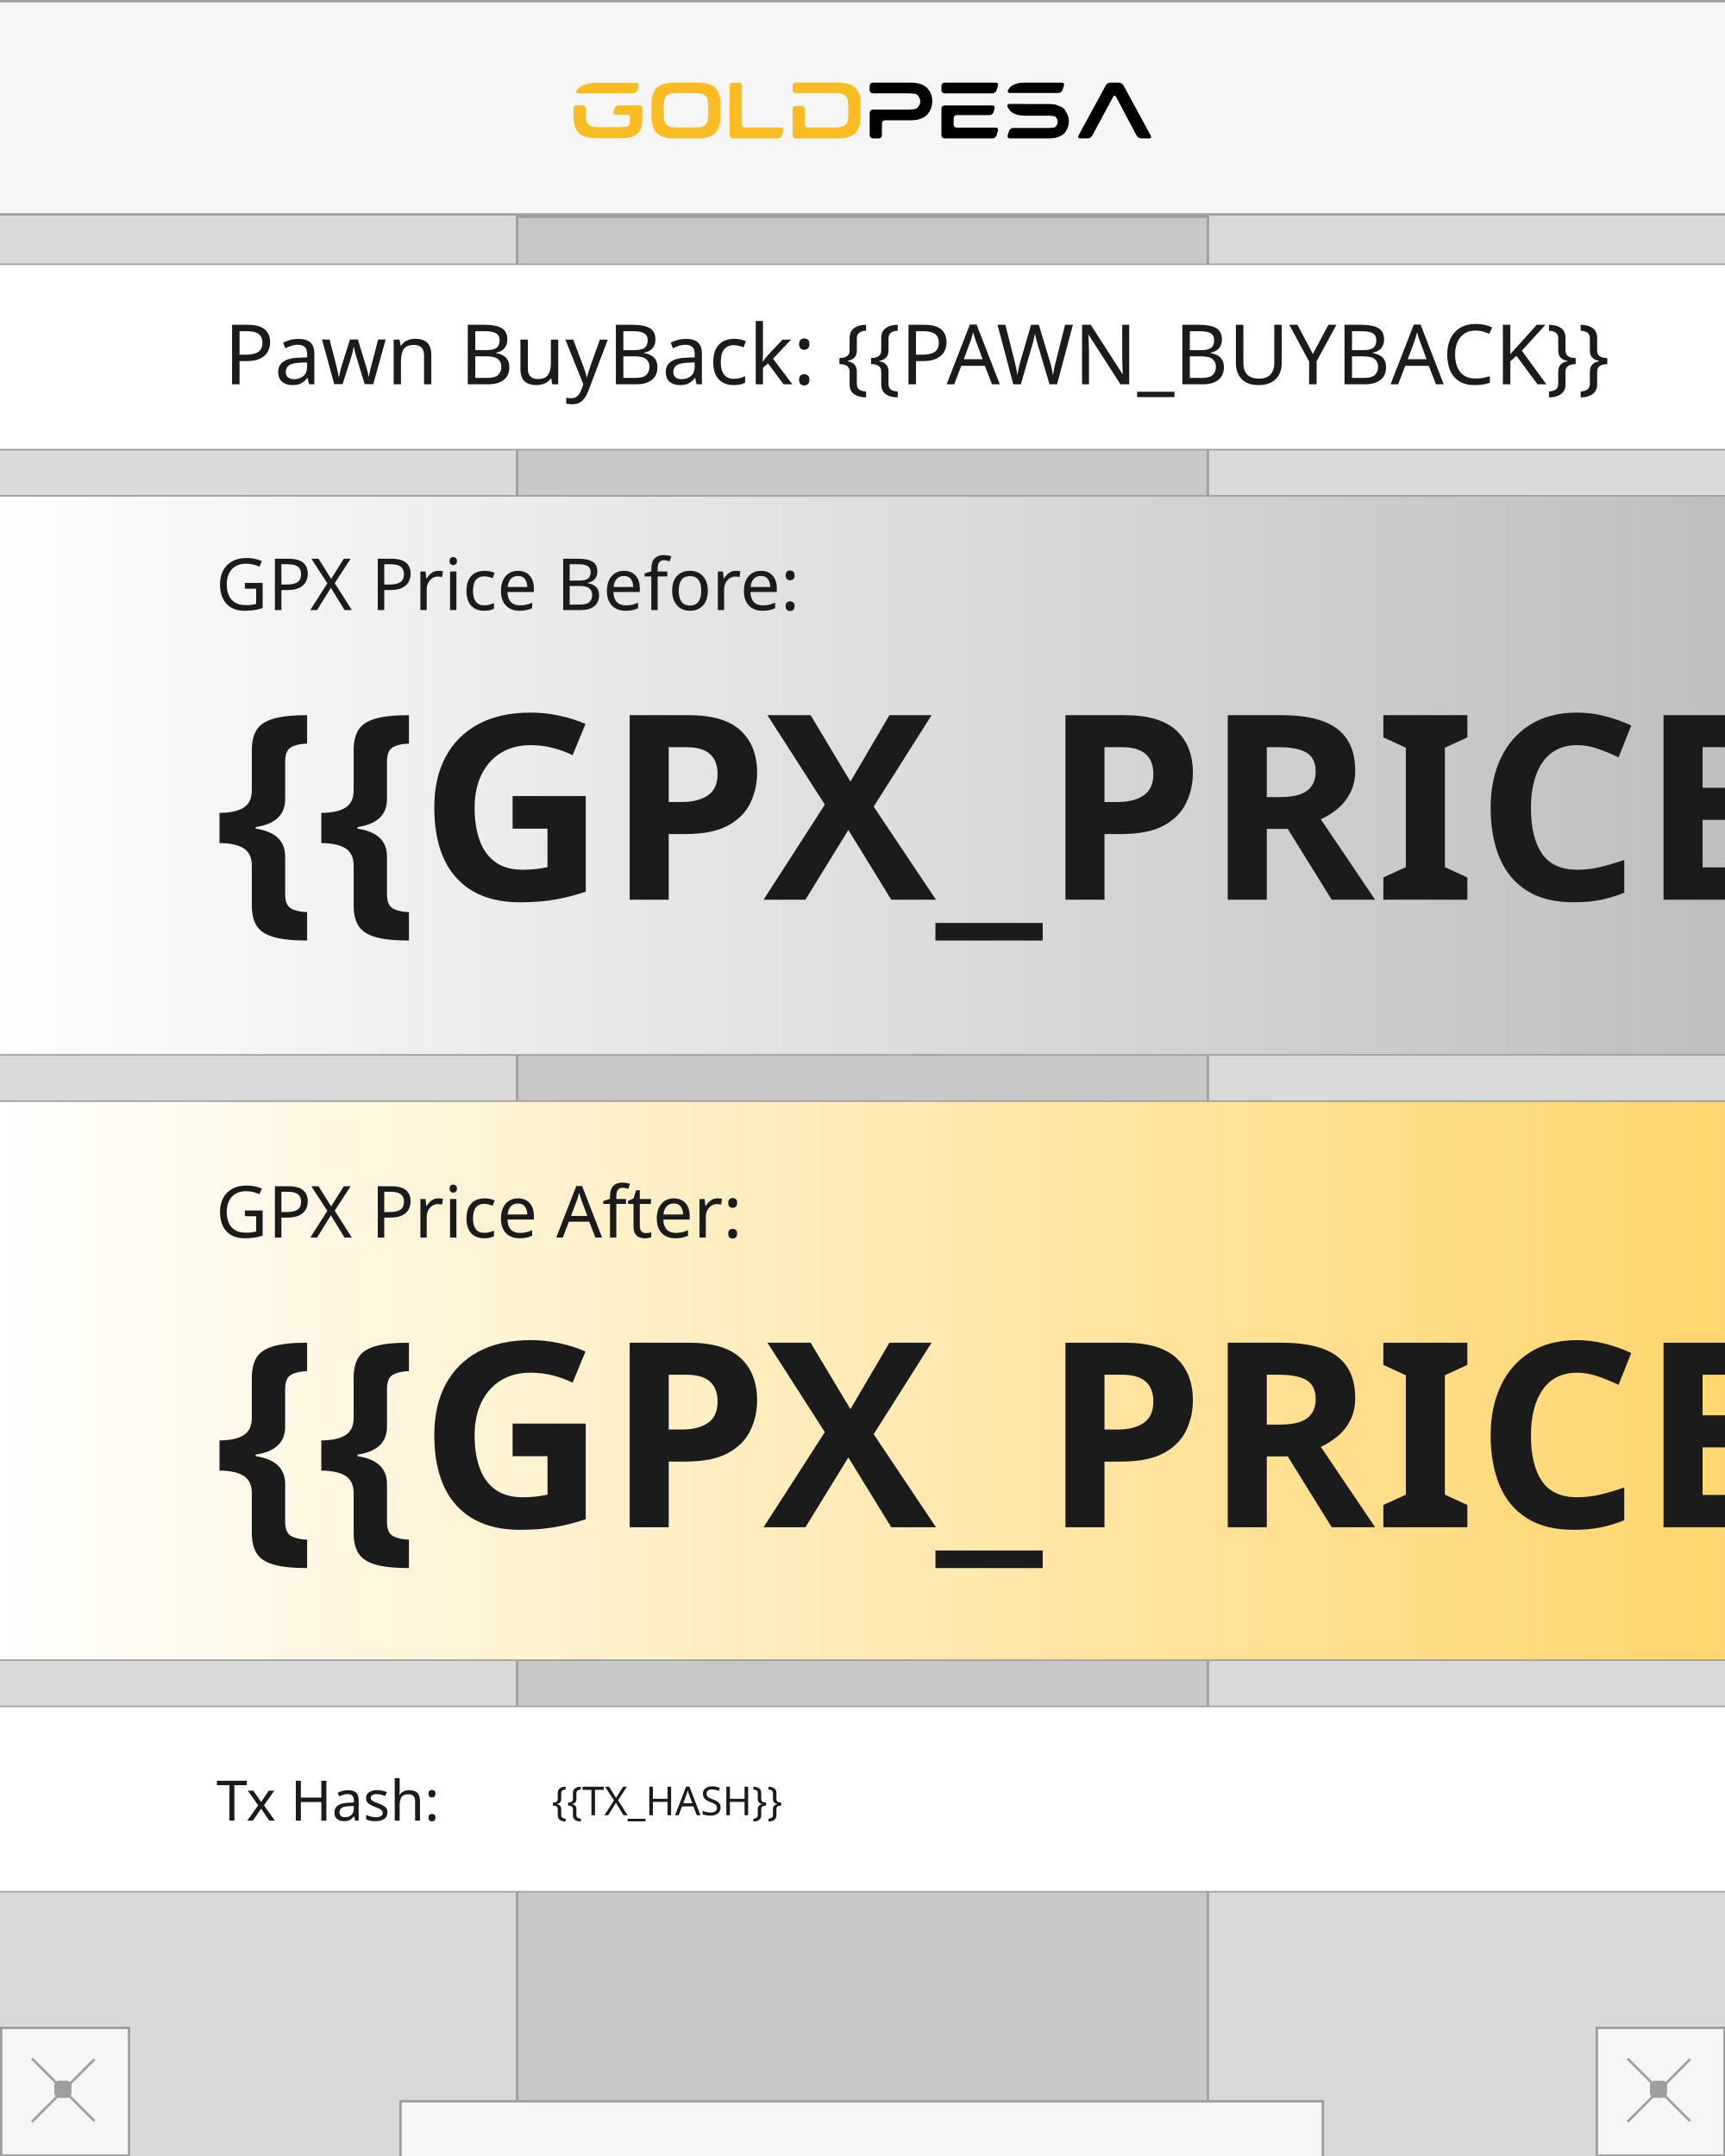
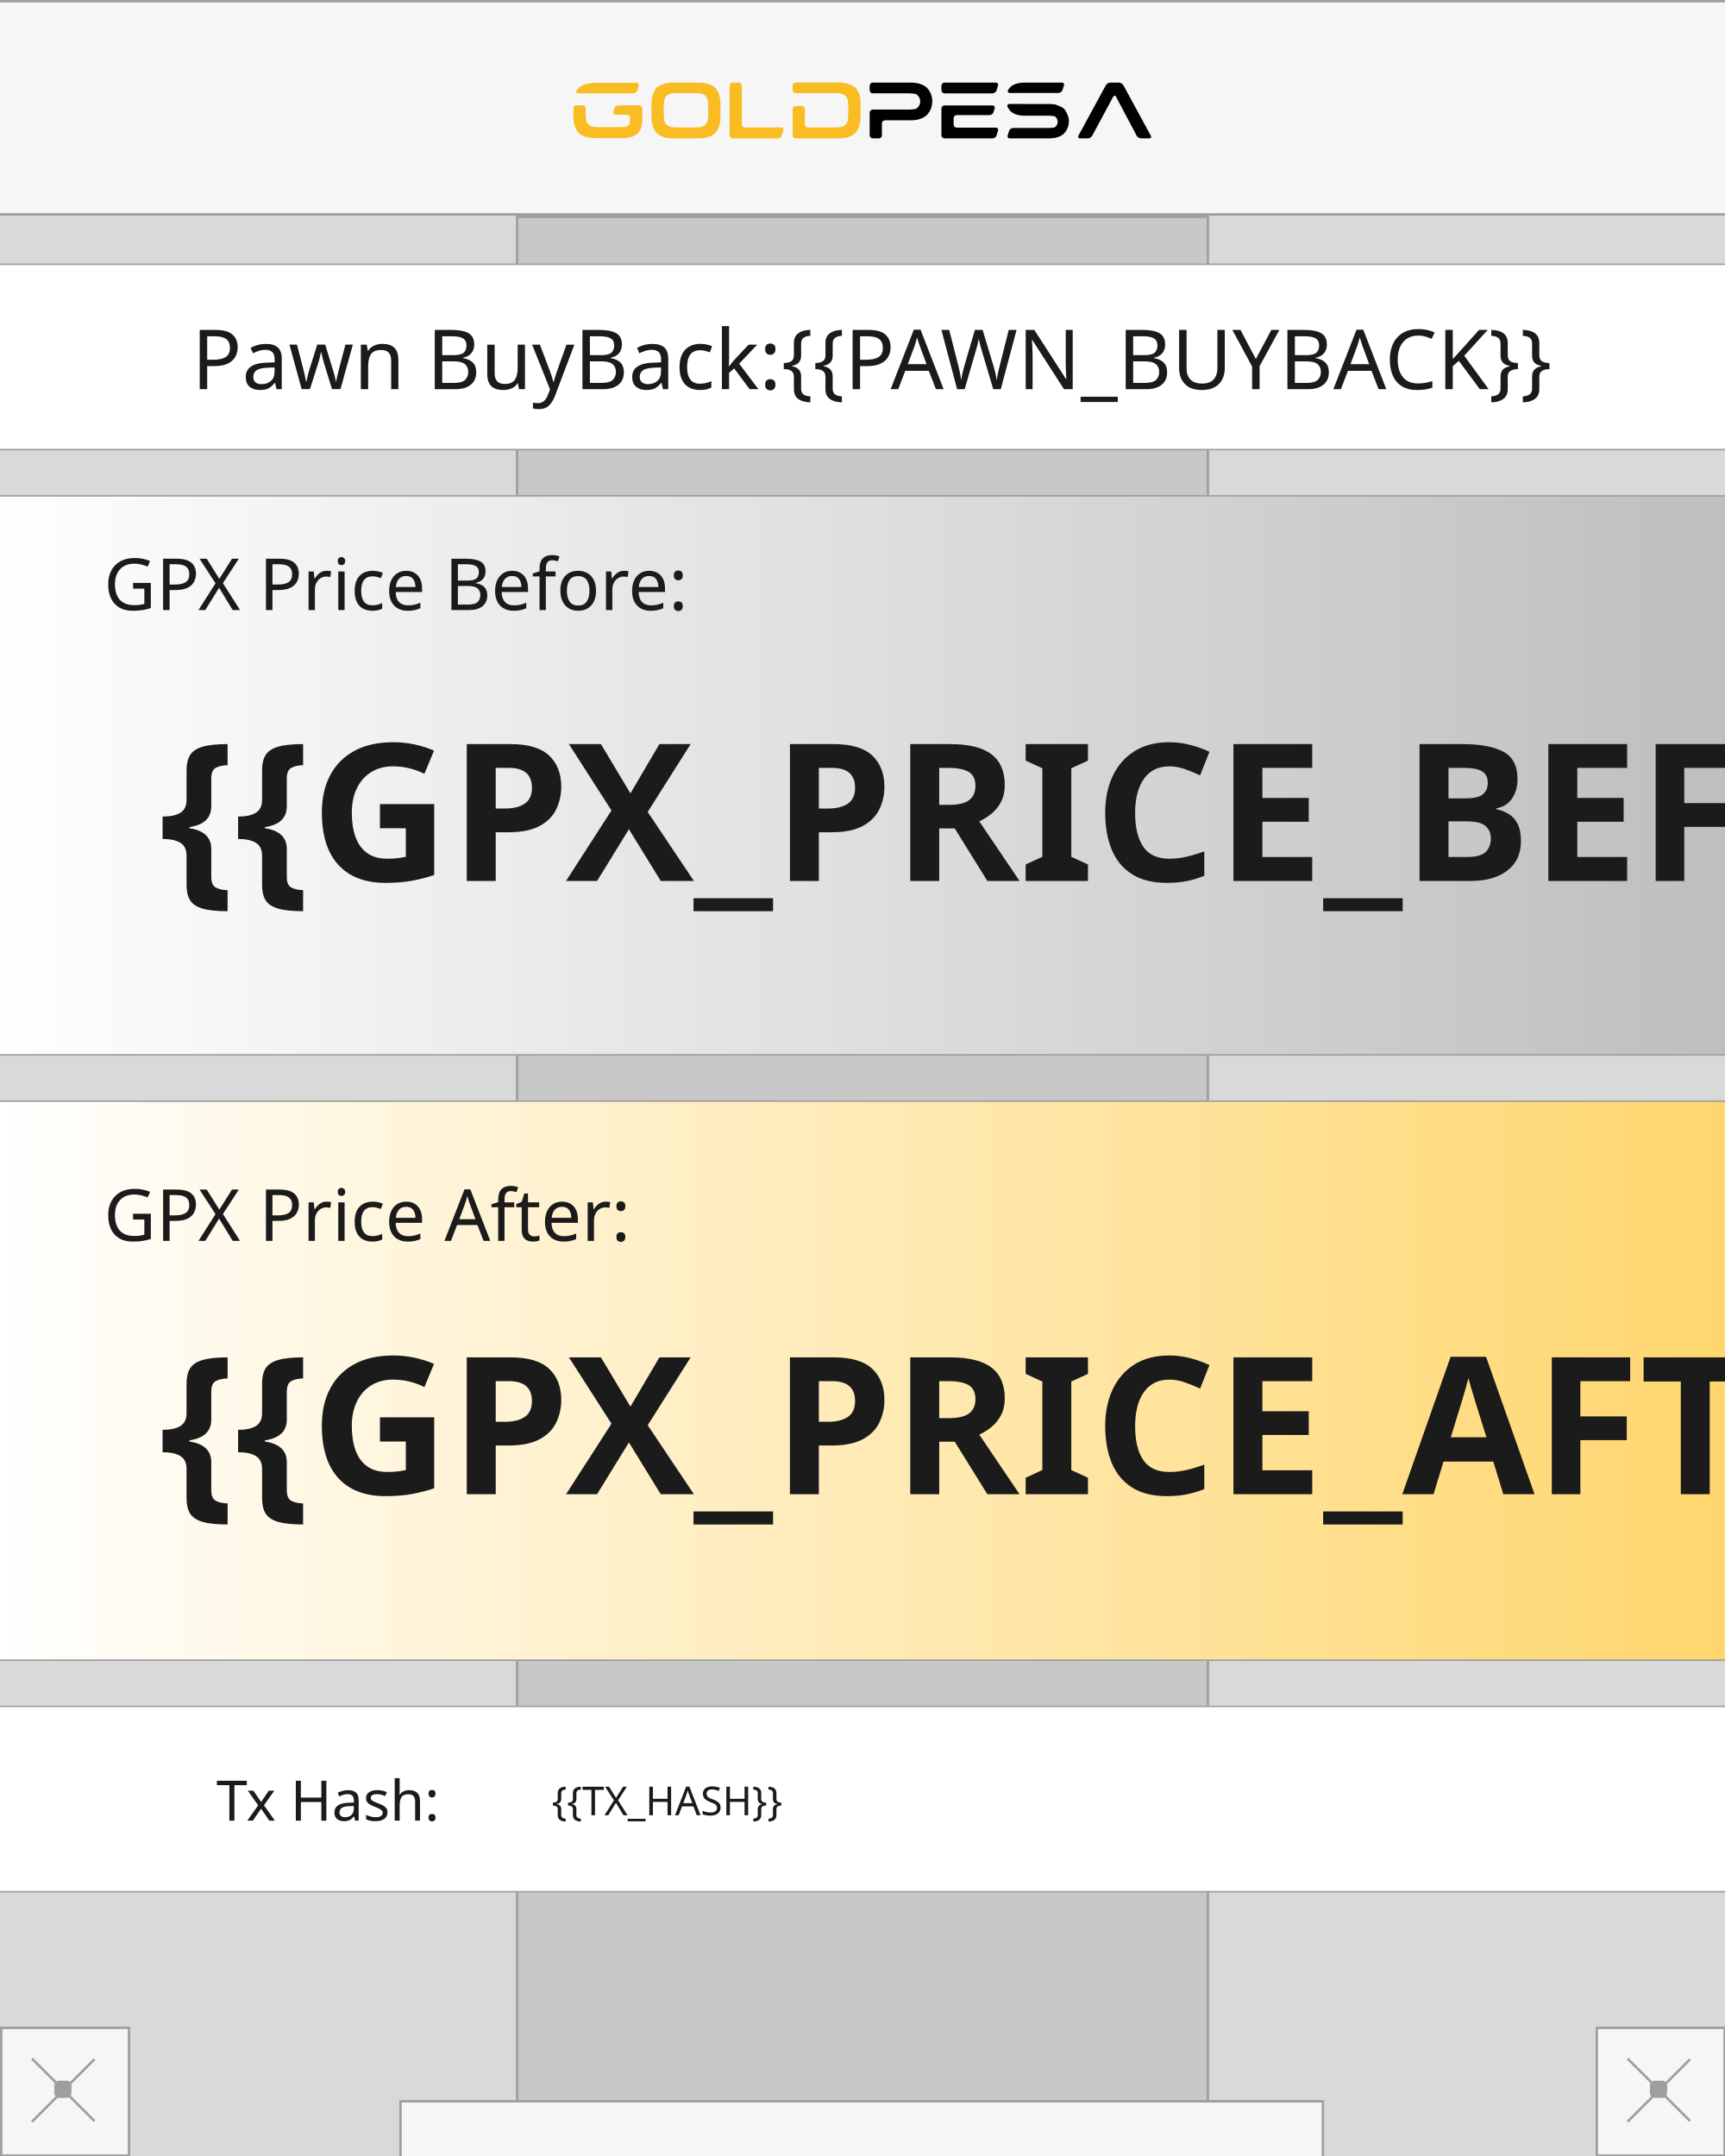
<svg xmlns="http://www.w3.org/2000/svg" width="1080" height="1350" viewBox="0 0 1080 1350" fill="none">
  <g clip-path="url(#clip0_2911_259)">
    <rect width="1080" height="1350" fill="#D9D9D9" />
    <rect x="323.75" y="135.75" width="432.5" height="1218.5" fill="#C8C8C8" stroke="#9E9E9E" stroke-width="1.5" />
    <rect x="-6.25" y="0.75" width="1091.5" height="133.5" fill="#F6F6F6" stroke="#9E9E9E" stroke-width="1.5" />
    <g clip-path="url(#clip1_2911_259)">
      <path d="M360.893 65.95C360.391 65.951 359.909 66.151 359.554 66.507C359.199 66.862 358.998 67.343 358.997 67.846V73.181C359.016 74.442 359.13 75.701 359.337 76.946C359.337 76.946 360.025 80.717 362.136 83.054C364.282 85.358 368.669 86.144 368.669 86.144C369.914 86.349 371.172 86.461 372.434 86.479H390.302C391.562 86.457 392.818 86.331 394.058 86.103C394.058 86.103 397.327 85.439 399.235 83.544C401.157 81.676 401.766 78.549 401.766 78.549C401.986 77.308 402.107 76.051 402.128 74.79V67.846C402.127 67.344 401.927 66.862 401.571 66.507C401.216 66.151 400.734 65.951 400.232 65.95H387.192C386.65 65.973 386.128 66.159 385.693 66.483C385.258 66.808 384.93 67.255 384.752 67.767L384.078 70.026C383.778 71.027 384.387 71.845 385.431 71.845H392.565C393.608 71.845 394.461 72.572 394.461 73.46C394.461 74.349 394.36 75.926 394.236 76.96C394.134 77.542 393.869 78.084 393.471 78.521C393.066 78.958 392.529 79.253 391.943 79.36C390.691 79.522 389.431 79.611 388.168 79.626H374.732C373.471 79.606 372.214 79.492 370.97 79.284C370.024 79.068 369.152 78.607 368.442 77.946C367.734 77.248 367.242 76.361 367.024 75.391C366.822 74.146 366.711 72.887 366.693 71.626V67.845C366.691 67.343 366.491 66.861 366.136 66.506C365.781 66.151 365.299 65.95 364.797 65.948H360.893V65.95Z" fill="#F9BC22" />
      <path d="M360.98 56.81C360.479 57.727 360.924 58.475 361.967 58.475H396.493C397.036 58.451 397.559 58.266 397.996 57.943C398.433 57.62 398.764 57.175 398.947 56.663L399.858 53.699C400.164 52.702 399.562 51.887 398.52 51.887H372.524C371.263 51.906 370.004 52.018 368.759 52.22C368.759 52.22 364.275 53.023 362.19 55.262C361.733 55.734 361.327 56.253 360.98 56.81Z" fill="#F9BC22" />
      <path d="M437.605 86.651H421.315C420.053 86.633 418.795 86.521 417.55 86.317C416.712 86.15 415.887 85.921 415.082 85.634C414.341 85.376 413.622 85.056 412.933 84.678C412.219 84.294 411.569 83.803 411.005 83.22C410.483 82.632 410.037 81.981 409.675 81.284C409.338 80.642 409.05 79.977 408.811 79.293C408.557 78.582 408.353 77.854 408.203 77.114C407.996 75.87 407.883 74.612 407.864 73.351V65.014C407.883 63.753 407.993 62.494 408.195 61.249C408.344 60.494 408.546 59.75 408.8 59.024C409.035 58.334 409.322 57.662 409.657 57.014C410.012 56.319 410.454 55.673 410.974 55.092C411.531 54.52 412.175 54.041 412.882 53.672C413.575 53.299 414.299 52.984 415.044 52.73C415.862 52.445 416.7 52.218 417.55 52.05C418.795 51.846 420.053 51.734 421.315 51.715V51.716H437.607C438.868 51.735 440.126 51.846 441.372 52.047C442.228 52.215 443.071 52.443 443.894 52.729C444.641 52.982 445.364 53.297 446.058 53.67C446.761 54.038 447.398 54.518 447.945 55.093C448.464 55.666 448.906 56.304 449.261 56.991C449.596 57.629 449.883 58.291 450.118 58.972C450.371 59.688 450.573 60.42 450.722 61.164C450.926 62.409 451.038 63.667 451.056 64.929V73.438C451.036 74.698 450.919 75.956 450.706 77.198C450.552 77.931 450.347 78.653 450.092 79.358C449.853 80.033 449.565 80.69 449.23 81.322C448.872 82.007 448.429 82.645 447.913 83.22C447.359 83.805 446.715 84.298 446.005 84.679C445.317 85.058 444.597 85.379 443.855 85.636C443.045 85.924 442.214 86.153 441.371 86.32C440.125 86.522 438.867 86.633 437.605 86.651ZM423.636 58.304C422.375 58.323 421.117 58.431 419.871 58.628C419.581 58.689 419.297 58.777 419.024 58.892C418.39 59.147 417.811 59.523 417.32 59.998C416.847 60.489 416.474 61.068 416.223 61.701C416.105 61.983 416.012 62.276 415.945 62.574C415.727 63.816 415.607 65.073 415.587 66.334V71.882C415.606 73.143 415.719 74.401 415.925 75.645C415.987 75.93 416.079 76.208 416.197 76.475C416.462 77.095 416.851 77.654 417.339 78.118C417.838 78.583 418.417 78.954 419.049 79.212C419.315 79.324 419.591 79.41 419.873 79.47C421.118 79.669 422.377 79.778 423.638 79.797H437.21C437.213 79.797 438.052 79.646 439.08 79.458C439.375 79.396 439.663 79.307 439.942 79.193C440.568 78.948 441.14 78.584 441.627 78.12C441.899 77.865 442.138 77.577 442.34 77.263C442.509 77 442.654 76.723 442.774 76.435C442.894 76.154 442.987 75.862 443.049 75.563C443.251 74.318 443.361 73.059 443.38 71.798V66.323C443.361 65.062 443.246 63.804 443.038 62.56C442.973 62.259 442.88 61.964 442.761 61.68C442.642 61.391 442.499 61.112 442.333 60.848C442.138 60.536 441.905 60.249 441.639 59.993C441.146 59.514 440.563 59.136 439.923 58.882C439.648 58.767 439.362 58.679 439.07 58.62C437.824 58.428 436.565 58.323 435.305 58.305L423.636 58.304Z" fill="#F9BC22" />
      <path d="M456.792 84.757C456.794 85.259 456.994 85.74 457.349 86.095C457.705 86.45 458.186 86.65 458.688 86.652H486.978C487.521 86.627 488.044 86.442 488.482 86.119C488.919 85.796 489.251 85.351 489.435 84.84L490.432 81.612C490.74 80.613 490.139 79.798 489.096 79.798H466.36C465.857 79.797 465.376 79.597 465.021 79.242C464.665 78.887 464.465 78.405 464.463 77.903V53.612C464.462 53.109 464.261 52.628 463.906 52.272C463.551 51.917 463.069 51.717 462.567 51.715H458.69C458.187 51.717 457.706 51.917 457.35 52.272C456.995 52.628 456.795 53.109 456.793 53.612V84.757H456.792Z" fill="#F9BC22" />
      <path d="M496.248 84.758C496.25 85.26 496.45 85.742 496.805 86.097C497.161 86.452 497.642 86.652 498.145 86.653H525.306C526.568 86.634 527.826 86.523 529.072 86.321C529.072 86.321 533.542 85.528 535.632 83.216C537.707 80.945 538.408 77.199 538.408 77.199C538.62 75.957 538.737 74.7 538.757 73.44V64.926C538.757 63.884 538.713 62.443 538.66 61.722C538.538 60.886 538.371 60.058 538.157 59.24C538.156 59.239 537.796 58.463 537.357 57.516C536.902 56.629 536.324 55.811 535.638 55.087C533.604 52.845 529.071 52.044 529.071 52.044C527.826 51.843 526.567 51.732 525.306 51.713H498.145C497.642 51.715 497.161 51.915 496.805 52.271C496.45 52.626 496.25 53.107 496.248 53.61V56.46C496.25 56.962 496.45 57.444 496.805 57.799C497.161 58.154 497.642 58.354 498.145 58.355L523.006 58.344C524.048 58.343 524.963 58.343 525.039 58.344C525.115 58.346 526.138 58.54 527.159 58.757C527.991 58.992 528.747 59.442 529.351 60.062C530.063 60.762 530.554 61.655 530.763 62.631C530.961 63.877 531.07 65.135 531.088 66.397V71.806C531.069 73.068 530.956 74.326 530.752 75.572C530.531 76.544 530.031 77.431 529.314 78.125C528.605 78.79 527.73 79.254 526.781 79.466C525.537 79.674 524.279 79.787 523.018 79.806H505.815C505.312 79.805 504.831 79.605 504.476 79.25C504.12 78.895 503.92 78.413 503.918 77.911V68.272C503.916 67.77 503.716 67.288 503.361 66.933C503.006 66.578 502.524 66.377 502.022 66.376H498.146C497.643 66.377 497.162 66.578 496.807 66.933C496.451 67.288 496.251 67.77 496.249 68.272V84.758H496.248Z" fill="#F9BC22" />
      <path d="M544.493 84.753C544.494 85.255 544.695 85.736 545.05 86.091C545.405 86.446 545.887 86.646 546.389 86.648H550.265C550.767 86.646 551.249 86.446 551.604 86.091C551.959 85.736 552.16 85.255 552.161 84.753V77.222C552.163 76.72 552.363 76.238 552.719 75.883C553.074 75.528 553.556 75.328 554.058 75.327H570.419C571.68 75.307 572.938 75.188 574.18 74.971C574.18 74.971 578.362 74.173 580.509 71.803C582.587 69.501 583.719 66.499 583.677 63.398C583.719 60.343 582.585 57.388 580.51 55.145C578.416 52.841 574.181 52.063 574.181 52.063C572.938 51.853 571.68 51.738 570.419 51.719H546.389C545.887 51.72 545.405 51.921 545.05 52.276C544.695 52.631 544.494 53.113 544.493 53.615V56.548C544.494 57.05 544.695 57.532 545.05 57.887C545.405 58.243 545.887 58.443 546.389 58.444H569.393C570.653 58.466 571.91 58.588 573.151 58.81C573.151 58.81 573.914 58.96 574.801 59.976C575.681 60.934 576.162 62.192 576.145 63.493C576.152 64.807 575.674 66.077 574.803 67.06C573.852 68.094 573.069 68.248 573.069 68.248C571.828 68.467 570.571 68.588 569.31 68.61H546.389C545.887 68.612 545.405 68.812 545.05 69.167C544.695 69.523 544.494 70.004 544.493 70.507V84.752V84.753Z" fill="black" />
      <path d="M589.415 84.749C589.417 85.251 589.617 85.733 589.973 86.088C590.328 86.443 590.81 86.643 591.312 86.644H621.456C621.998 86.621 622.521 86.435 622.957 86.112C623.393 85.789 623.723 85.343 623.904 84.831L624.847 81.72C625.151 80.722 624.545 79.907 623.502 79.907H598.953C598.451 79.905 597.969 79.704 597.614 79.349C597.258 78.993 597.058 78.512 597.057 78.009V73.966C597.058 73.463 597.258 72.982 597.614 72.626C597.969 72.271 598.451 72.07 598.953 72.068H619.569C620.111 72.045 620.634 71.859 621.071 71.536C621.507 71.212 621.836 70.766 622.017 70.254L622.753 67.835C623.057 66.837 622.45 66.02 621.408 66.02H591.31C590.808 66.022 590.326 66.222 589.971 66.578C589.616 66.933 589.415 67.414 589.414 67.917V84.749H589.415Z" fill="black" />
      <path d="M589.415 56.551C589.416 57.053 589.617 57.535 589.972 57.89C590.327 58.245 590.809 58.446 591.311 58.447H621.455C621.998 58.423 622.52 58.238 622.957 57.914C623.393 57.591 623.722 57.145 623.903 56.633L624.847 53.536C625.15 52.539 624.544 51.723 623.501 51.723H591.31C590.808 51.724 590.326 51.925 589.971 52.28C589.616 52.635 589.415 53.117 589.414 53.619V56.551H589.415Z" fill="black" />
      <path d="M630.874 84.841C630.56 85.836 631.156 86.649 632.198 86.649H657.008C658.269 86.628 659.526 86.505 660.767 86.284C660.767 86.284 664.423 85.565 666.334 83.423C668.242 81.31 669.276 78.551 669.226 75.704C669.226 72.81 667.343 69.806 667.343 69.806C666.789 68.921 666.336 68.198 666.334 68.197C666.333 68.196 665.641 67.696 664.794 67.087L660.771 65.445C659.526 65.24 658.269 65.126 657.007 65.107H640.718C640.686 65.107 639.717 65.092 638.674 65.092H631.966C630.924 65.092 630.395 65.882 630.794 66.845C631.214 67.766 631.772 68.617 632.449 69.368C634.299 71.439 637.819 72.097 637.819 72.097C639.062 72.308 640.32 72.424 641.581 72.444H656.802C658.054 72.467 659.301 72.602 660.528 72.846L661.213 73.633C661.862 74.373 662.216 75.326 662.209 76.309C662.202 77.293 661.834 78.24 661.175 78.971C660.942 79.252 660.689 79.516 660.418 79.76C659.18 79.994 657.924 80.123 656.664 80.145H634.257C633.713 80.17 633.188 80.355 632.749 80.676C632.31 80.998 631.975 81.442 631.787 81.953L630.874 84.841Z" fill="black" />
      <path d="M631.097 56.489C630.644 57.429 631.125 58.197 632.169 58.197H662.745C663.289 58.172 663.814 57.988 664.253 57.666C664.693 57.344 665.028 56.9 665.216 56.389L666.126 53.526C666.44 52.532 665.846 51.718 664.803 51.718H641.599C640.338 51.736 639.08 51.845 637.834 52.043C637.834 52.043 634.232 52.671 632.467 54.629C631.93 55.185 631.469 55.811 631.097 56.489Z" fill="black" />
      <path d="M711.64 84.975C711.932 85.46 712.339 85.867 712.824 86.159C713.309 86.451 713.858 86.62 714.424 86.651H719.524C720.567 86.651 721.013 85.9 720.515 84.986L703.337 53.382C703.039 52.899 702.628 52.495 702.14 52.205C701.652 51.915 701.101 51.747 700.535 51.716H695.147C694.581 51.748 694.03 51.916 693.542 52.206C693.054 52.496 692.644 52.899 692.345 53.382L675.167 84.986C674.669 85.903 675.115 86.651 676.158 86.651H681.026C681.592 86.62 682.143 86.451 682.63 86.16C683.116 85.869 683.526 85.465 683.822 84.981L696.951 60.58C697.446 59.661 698.249 59.664 698.737 60.587L711.64 84.975Z" fill="black" />
    </g>
    <rect x="-6.526" y="165.474" width="1103.05" height="116.052" fill="white" stroke="#9E9E9E" stroke-width="0.948" />
-     <text fill="#1B1B1B" xml:space="preserve" style="white-space: pre" font-family="Roboto Mono" font-size="52.148" letter-spacing="0em">
-       <tspan x="140.231" y="240.615">Pawn BuyBack: {{PAWN_BUYBACK}}</tspan>
+     <text fill="#1B1B1B" xml:space="preserve" style="white-space: pre" font-family="Roboto Mono" font-size="52" letter-spacing="0em">
+       <tspan x="120" y="243.698">Pawn BuyBack:{{PAWN_BUYBACK}} </tspan>
    </text>
    <rect x="-6.526" y="1068.47" width="1092.05" height="116.052" fill="white" stroke="#9E9E9E" stroke-width="0.948" />
    <text fill="#1B1B1B" xml:space="preserve" style="white-space: pre" font-family="Roboto Mono" font-size="35" letter-spacing="0em">
      <tspan x="135.453" y="1140.01">Tx Hash:</tspan>
    </text>
    <text fill="#1B1B1B" xml:space="preserve" style="white-space: pre" font-family="Roboto Mono" font-size="25" letter-spacing="0em">
      <tspan x="345.453" y="1136.62">{{TX_HASH}}</tspan>
    </text>
    <rect x="-6.526" y="689.474" width="1092.05" height="350.052" fill="url(#paint0_linear_2911_259)" stroke="#9E9E9E" stroke-width="0.948" />
    <text fill="#1B1B1B" xml:space="preserve" style="white-space: pre" font-family="Roboto Mono" font-size="45" letter-spacing="0em">
-       <tspan x="135" y="774.913">GPX Price After:</tspan>
+       <tspan x="65" y="776.979">GPX Price After:</tspan>
    </text>
-     <text fill="#1B1B1B" xml:space="preserve" style="white-space: pre" font-family="Roboto Mono" font-size="161.821" font-weight="bold" letter-spacing="0em">
-       <tspan x="135" y="956.289">{{GPX_PRICE_AFTER}}</tspan>
+     <text fill="#1B1B1B" xml:space="preserve" style="white-space: pre" font-family="Roboto Mono" font-size="120" font-weight="bold" letter-spacing="0em">
+       <tspan x="100" y="935.611">{{GPX_PRICE_AFTER}}</tspan>
    </text>
    <rect x="-6.526" y="310.474" width="1092.05" height="350.052" fill="url(#paint1_linear_2911_259)" stroke="#9E9E9E" stroke-width="0.948" />
    <text fill="#1B1B1B" xml:space="preserve" style="white-space: pre" font-family="Roboto Mono" font-size="45" letter-spacing="0em">
-       <tspan x="135" y="381.979">GPX Price Before:</tspan>
+       <tspan x="65" y="381.979">GPX Price Before:</tspan>
    </text>
-     <text fill="#1B1B1B" xml:space="preserve" style="white-space: pre" font-family="Roboto Mono" font-size="161.821" font-weight="bold" letter-spacing="0em">
-       <tspan x="135" y="563.356">{{GPX_PRICE_BEFORE}}</tspan>
+     <text fill="#1B1B1B" xml:space="preserve" style="white-space: pre" font-family="Roboto Mono" font-size="120" font-weight="bold" letter-spacing="0em">
+       <tspan x="100" y="551.611">{{GPX_PRICE_BEFORE}}</tspan>
    </text>
    <rect x="250.75" y="1315.75" width="577.5" height="38.5" fill="#F6F6F6" stroke="#9E9E9E" stroke-width="1.5" />
    <rect x="0.75" y="1269.75" width="80" height="80" fill="#F6F6F6" stroke="#9E9E9E" stroke-width="1.5" />
    <path d="M19.991 1288.99L59.135 1328.13" stroke="#9E9E9E" stroke-width="1.538" />
    <path d="M19.991 1328.55L59.135 1289.41" stroke="#9E9E9E" stroke-width="1.538" />
    <rect x="33.986" y="1302.83" width="10.764" height="10.764" rx="3.075" fill="#9E9E9E" />
    <rect x="999.75" y="1269.75" width="80" height="80" fill="#F6F6F6" stroke="#9E9E9E" stroke-width="1.5" />
    <path d="M1018.99 1288.99L1058.13 1328.13" stroke="#9E9E9E" stroke-width="1.538" />
    <path d="M1018.99 1328.55L1058.13 1289.41" stroke="#9E9E9E" stroke-width="1.538" />
    <rect x="1032.99" y="1302.83" width="10.764" height="10.764" rx="3.075" fill="#9E9E9E" />
  </g>
  <defs>
    <linearGradient id="paint0_linear_2911_259" x1="1086" y1="864.5" x2="-7" y2="864.5" gradientUnits="userSpaceOnUse">
      <stop stop-color="#FFD66D" />
      <stop offset="1" stop-color="white" />
    </linearGradient>
    <linearGradient id="paint1_linear_2911_259" x1="1086" y1="485.5" x2="-7" y2="485.5" gradientUnits="userSpaceOnUse">
      <stop stop-color="#BEBEBE" />
      <stop offset="1" stop-color="white" />
    </linearGradient>
    <clipPath id="clip0_2911_259">
      <rect width="1080" height="1350" fill="white" />
    </clipPath>
    <clipPath id="clip1_2911_259">
      <rect width="361.722" height="34.94" fill="white" transform="translate(358.997 51.7134)" />
    </clipPath>
  </defs>
</svg>
